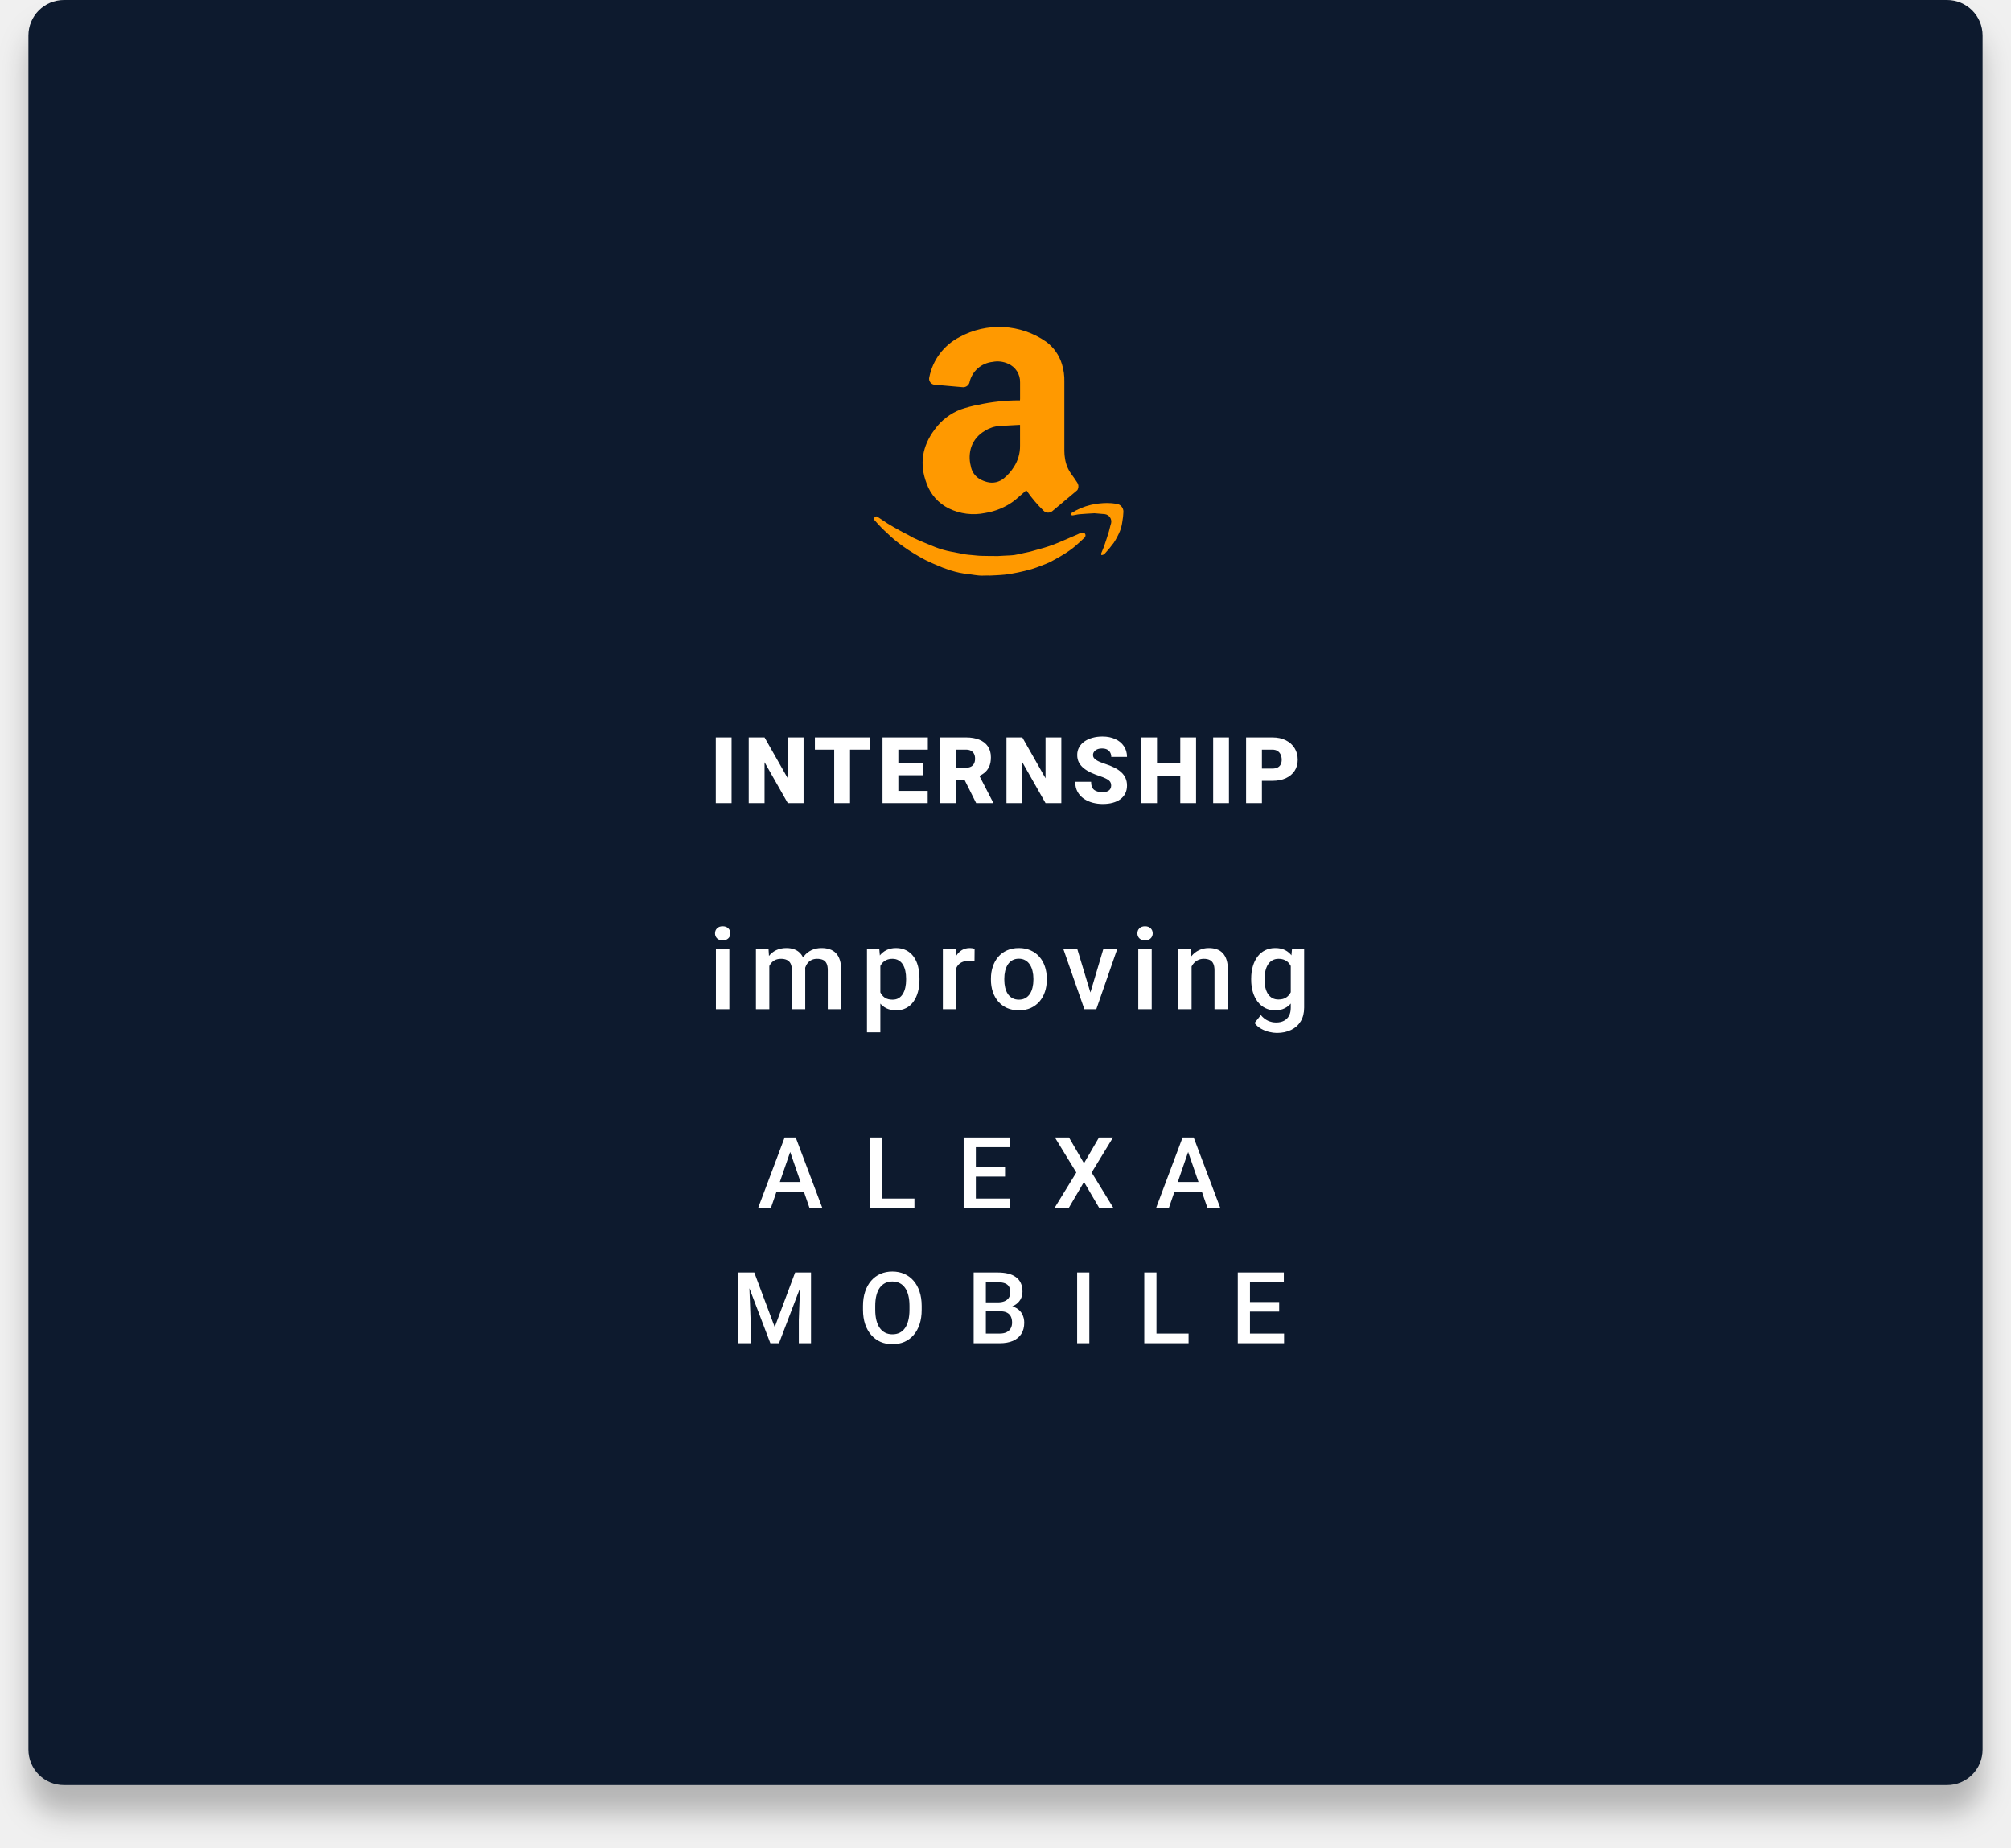
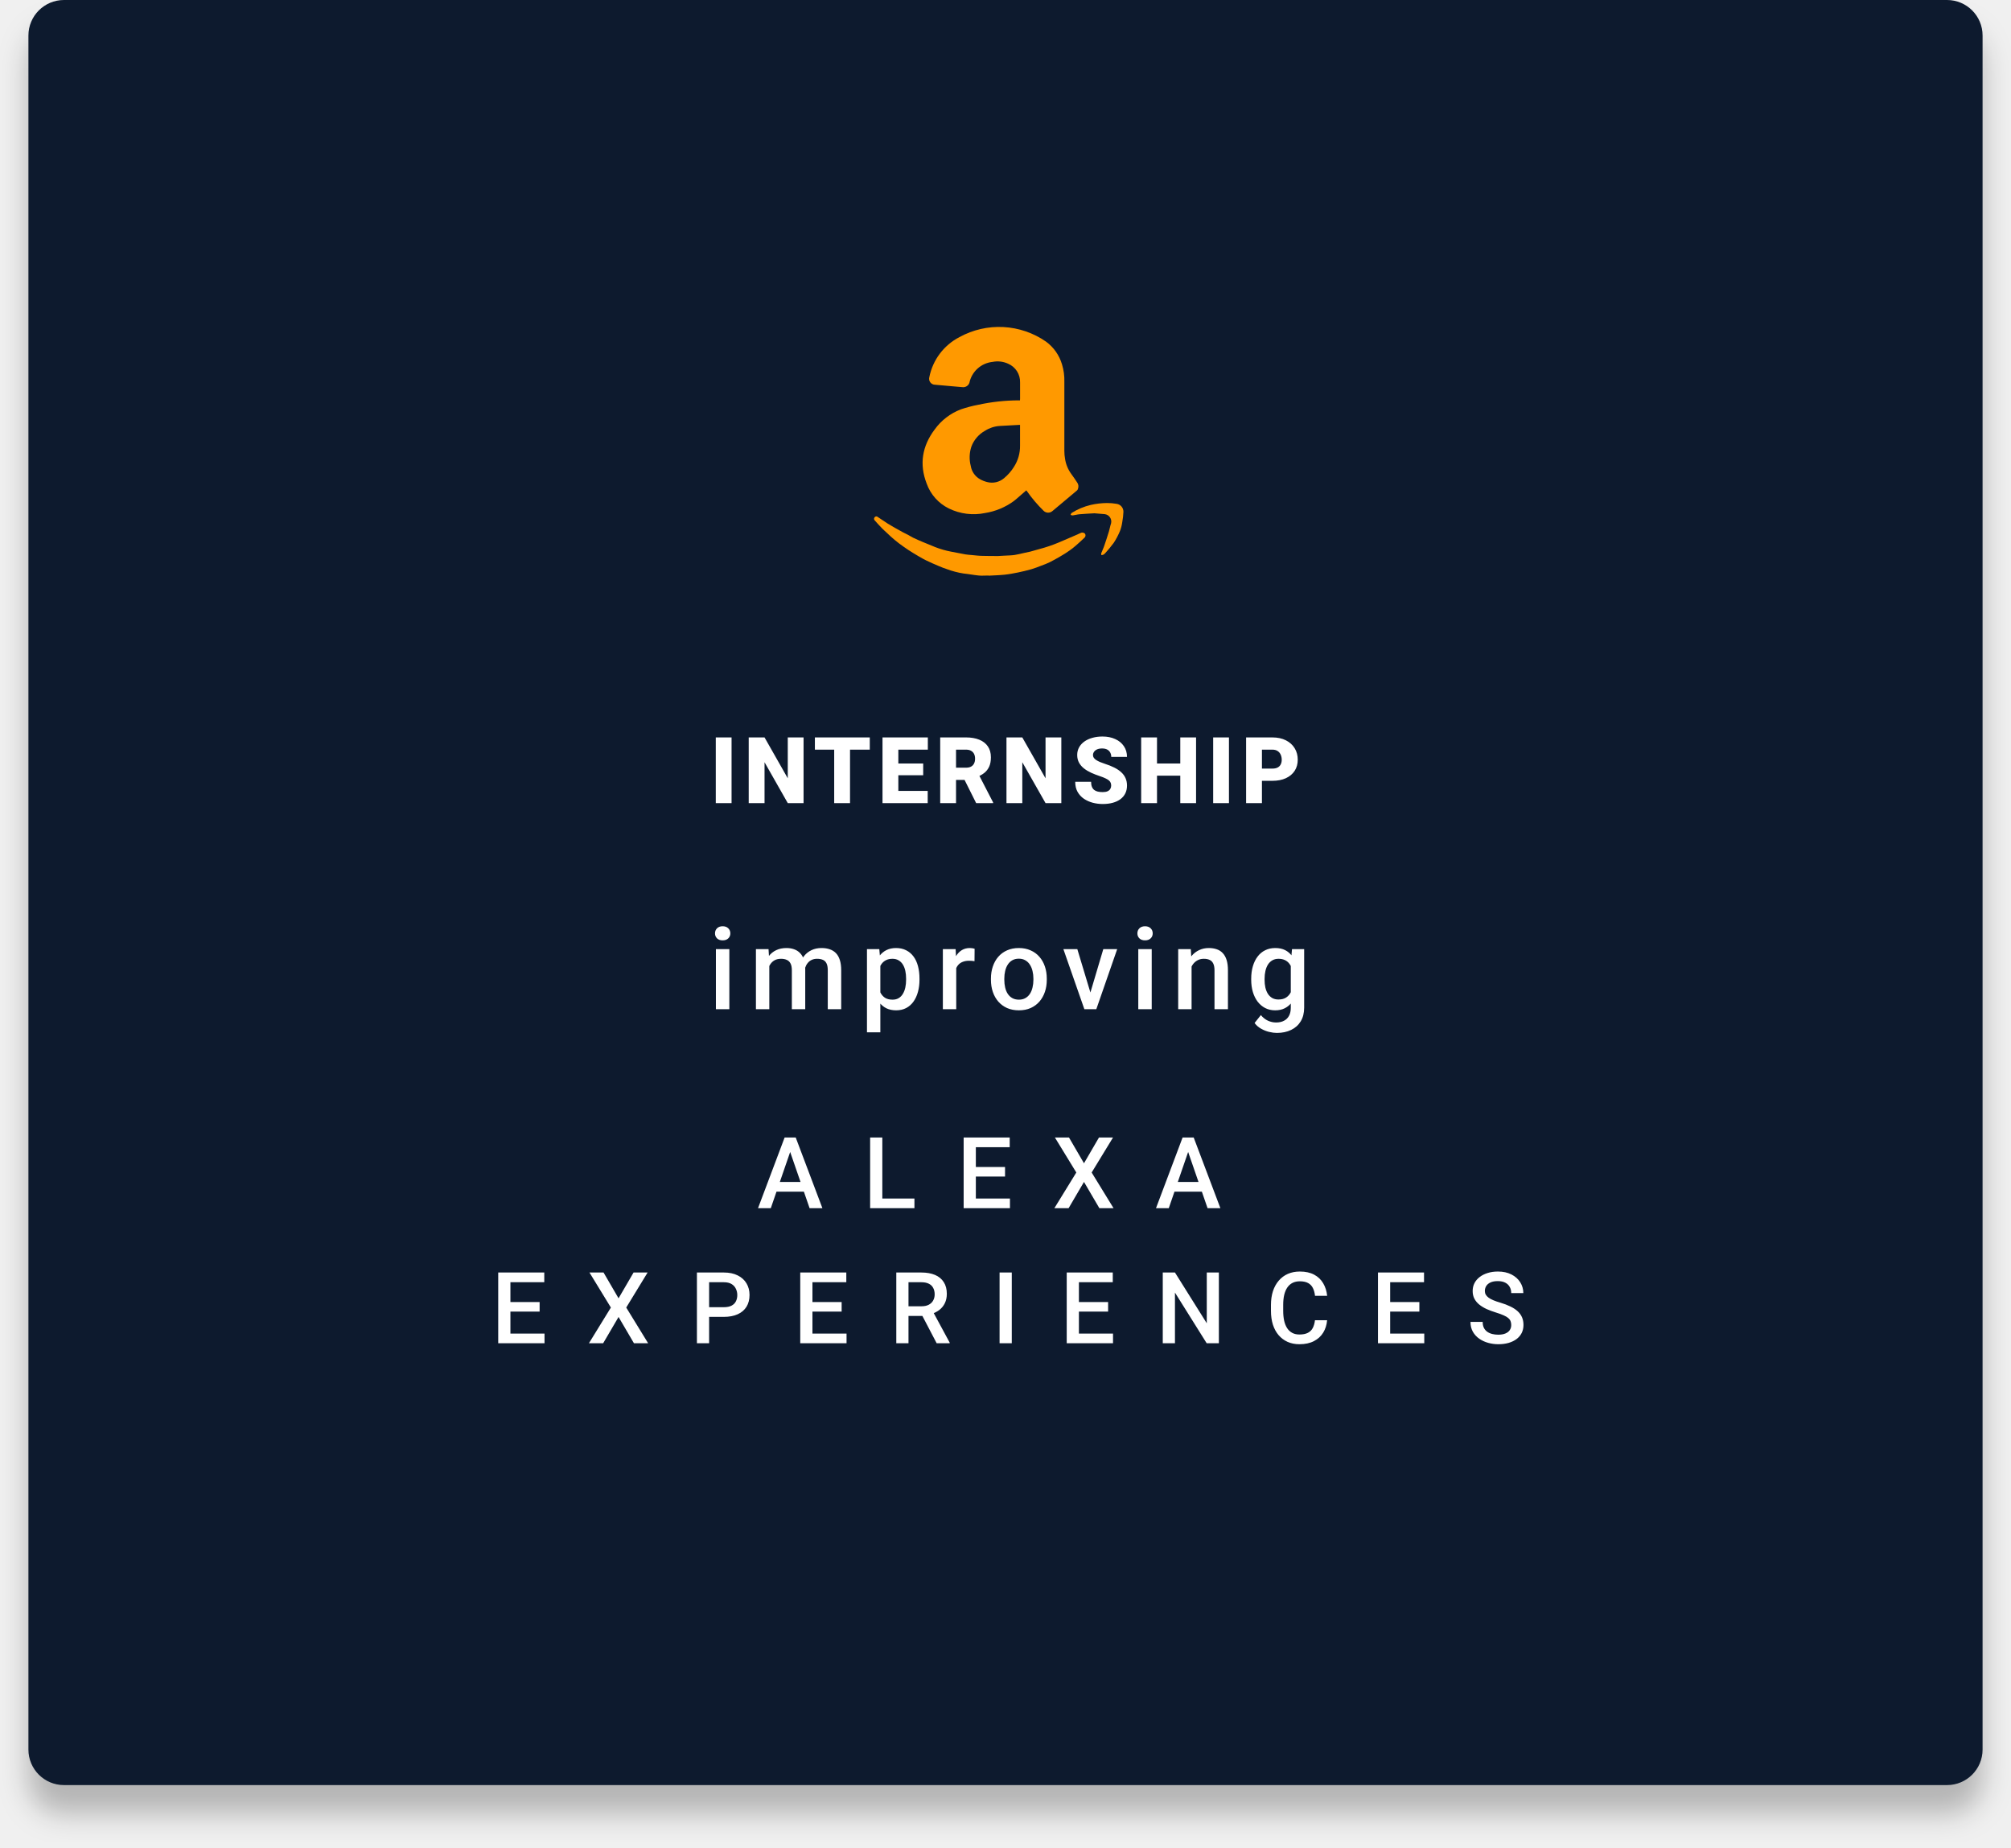
<svg xmlns="http://www.w3.org/2000/svg" width="283" height="260" viewBox="0 0 283 260" fill="none">
  <g filter="url(#filter0_d_104_30)">
    <rect x="4" width="275" height="251.167" rx="5" fill="#0D1A2E" />
  </g>
  <path d="M102.637 133.547V142H100.746V133.547H102.637ZM100.621 131.328C100.621 131.042 100.715 130.805 100.902 130.617C101.095 130.424 101.361 130.328 101.699 130.328C102.033 130.328 102.296 130.424 102.488 130.617C102.681 130.805 102.777 131.042 102.777 131.328C102.777 131.609 102.681 131.844 102.488 132.031C102.296 132.219 102.033 132.312 101.699 132.312C101.361 132.312 101.095 132.219 100.902 132.031C100.715 131.844 100.621 131.609 100.621 131.328ZM108.262 135.266V142H106.379V133.547H108.153L108.262 135.266ZM107.957 137.461L107.317 137.453C107.317 136.87 107.39 136.331 107.536 135.836C107.681 135.341 107.895 134.911 108.176 134.547C108.457 134.177 108.806 133.893 109.223 133.695C109.645 133.492 110.132 133.391 110.684 133.391C111.069 133.391 111.421 133.448 111.739 133.562C112.062 133.672 112.34 133.846 112.575 134.086C112.814 134.326 112.997 134.633 113.122 135.008C113.252 135.383 113.317 135.836 113.317 136.367V142H111.434V136.531C111.434 136.12 111.372 135.797 111.247 135.562C111.127 135.328 110.952 135.161 110.723 135.062C110.499 134.958 110.231 134.906 109.918 134.906C109.564 134.906 109.262 134.974 109.012 135.109C108.767 135.245 108.567 135.43 108.411 135.664C108.254 135.898 108.14 136.169 108.067 136.477C107.994 136.784 107.957 137.112 107.957 137.461ZM113.2 136.961L112.317 137.156C112.317 136.646 112.387 136.164 112.528 135.711C112.674 135.253 112.885 134.852 113.161 134.508C113.442 134.159 113.788 133.885 114.2 133.688C114.611 133.49 115.082 133.391 115.614 133.391C116.046 133.391 116.431 133.451 116.77 133.57C117.114 133.685 117.405 133.867 117.645 134.117C117.885 134.367 118.067 134.693 118.192 135.094C118.317 135.49 118.379 135.969 118.379 136.531V142H116.489V136.523C116.489 136.096 116.426 135.766 116.301 135.531C116.181 135.297 116.01 135.135 115.786 135.047C115.562 134.953 115.293 134.906 114.981 134.906C114.689 134.906 114.431 134.961 114.207 135.07C113.989 135.174 113.804 135.323 113.653 135.516C113.502 135.703 113.387 135.919 113.309 136.164C113.236 136.409 113.2 136.674 113.2 136.961ZM123.887 135.172V145.25H122.005V133.547H123.739L123.887 135.172ZM129.395 137.695V137.859C129.395 138.474 129.322 139.044 129.177 139.57C129.036 140.091 128.825 140.547 128.544 140.938C128.268 141.323 127.927 141.622 127.52 141.836C127.114 142.049 126.645 142.156 126.114 142.156C125.588 142.156 125.127 142.06 124.731 141.867C124.341 141.669 124.01 141.391 123.739 141.031C123.468 140.672 123.249 140.25 123.083 139.766C122.921 139.276 122.807 138.74 122.739 138.156V137.523C122.807 136.904 122.921 136.341 123.083 135.836C123.249 135.331 123.468 134.896 123.739 134.531C124.01 134.167 124.341 133.885 124.731 133.688C125.122 133.49 125.578 133.391 126.098 133.391C126.63 133.391 127.101 133.495 127.512 133.703C127.924 133.906 128.27 134.198 128.552 134.578C128.833 134.953 129.044 135.406 129.184 135.938C129.325 136.464 129.395 137.049 129.395 137.695ZM127.512 137.859V137.695C127.512 137.305 127.476 136.943 127.403 136.609C127.33 136.271 127.216 135.974 127.059 135.719C126.903 135.464 126.703 135.266 126.458 135.125C126.218 134.979 125.929 134.906 125.591 134.906C125.257 134.906 124.971 134.964 124.731 135.078C124.492 135.188 124.291 135.341 124.13 135.539C123.968 135.737 123.843 135.969 123.755 136.234C123.666 136.495 123.604 136.779 123.567 137.086V138.602C123.63 138.977 123.736 139.32 123.887 139.633C124.039 139.945 124.252 140.195 124.528 140.383C124.809 140.565 125.169 140.656 125.606 140.656C125.945 140.656 126.234 140.583 126.473 140.438C126.713 140.292 126.908 140.091 127.059 139.836C127.216 139.576 127.33 139.276 127.403 138.938C127.476 138.599 127.512 138.24 127.512 137.859ZM134.567 135.156V142H132.685V133.547H134.482L134.567 135.156ZM137.153 133.492L137.138 135.242C137.023 135.221 136.898 135.206 136.763 135.195C136.633 135.185 136.502 135.18 136.372 135.18C136.049 135.18 135.765 135.227 135.521 135.32C135.276 135.409 135.07 135.539 134.903 135.711C134.742 135.878 134.617 136.081 134.528 136.32C134.44 136.56 134.388 136.828 134.372 137.125L133.942 137.156C133.942 136.625 133.995 136.133 134.099 135.68C134.203 135.227 134.359 134.828 134.567 134.484C134.781 134.141 135.047 133.872 135.364 133.68C135.687 133.487 136.06 133.391 136.482 133.391C136.596 133.391 136.719 133.401 136.849 133.422C136.984 133.443 137.086 133.466 137.153 133.492ZM139.451 137.867V137.688C139.451 137.078 139.539 136.513 139.716 135.992C139.893 135.466 140.149 135.01 140.482 134.625C140.82 134.234 141.232 133.932 141.716 133.719C142.206 133.5 142.758 133.391 143.372 133.391C143.992 133.391 144.544 133.5 145.029 133.719C145.518 133.932 145.932 134.234 146.271 134.625C146.609 135.01 146.867 135.466 147.044 135.992C147.221 136.513 147.31 137.078 147.31 137.688V137.867C147.31 138.477 147.221 139.042 147.044 139.562C146.867 140.083 146.609 140.539 146.271 140.93C145.932 141.315 145.521 141.617 145.037 141.836C144.552 142.049 144.003 142.156 143.388 142.156C142.768 142.156 142.214 142.049 141.724 141.836C141.24 141.617 140.828 141.315 140.49 140.93C140.151 140.539 139.893 140.083 139.716 139.562C139.539 139.042 139.451 138.477 139.451 137.867ZM141.333 137.688V137.867C141.333 138.247 141.372 138.607 141.451 138.945C141.529 139.284 141.651 139.581 141.818 139.836C141.984 140.091 142.198 140.292 142.458 140.438C142.719 140.583 143.029 140.656 143.388 140.656C143.737 140.656 144.039 140.583 144.294 140.438C144.555 140.292 144.768 140.091 144.935 139.836C145.102 139.581 145.224 139.284 145.302 138.945C145.385 138.607 145.427 138.247 145.427 137.867V137.688C145.427 137.312 145.385 136.958 145.302 136.625C145.224 136.286 145.099 135.987 144.927 135.727C144.76 135.466 144.547 135.263 144.287 135.117C144.031 134.966 143.727 134.891 143.372 134.891C143.018 134.891 142.711 134.966 142.451 135.117C142.195 135.263 141.984 135.466 141.818 135.727C141.651 135.987 141.529 136.286 141.451 136.625C141.372 136.958 141.333 137.312 141.333 137.688ZM153.193 140.508L155.263 133.547H157.217L154.279 142H153.06L153.193 140.508ZM151.607 133.547L153.717 140.539L153.818 142H152.599L149.646 133.547H151.607ZM162.076 133.547V142H160.186V133.547H162.076ZM160.061 131.328C160.061 131.042 160.154 130.805 160.342 130.617C160.535 130.424 160.8 130.328 161.139 130.328C161.472 130.328 161.735 130.424 161.928 130.617C162.12 130.805 162.217 131.042 162.217 131.328C162.217 131.609 162.12 131.844 161.928 132.031C161.735 132.219 161.472 132.312 161.139 132.312C160.8 132.312 160.535 132.219 160.342 132.031C160.154 131.844 160.061 131.609 160.061 131.328ZM167.686 135.352V142H165.803V133.547H167.577L167.686 135.352ZM167.35 137.461L166.741 137.453C166.746 136.854 166.829 136.305 166.991 135.805C167.157 135.305 167.386 134.875 167.678 134.516C167.975 134.156 168.329 133.88 168.741 133.688C169.152 133.49 169.61 133.391 170.116 133.391C170.522 133.391 170.889 133.448 171.217 133.562C171.55 133.672 171.834 133.852 172.069 134.102C172.308 134.352 172.491 134.677 172.616 135.078C172.741 135.474 172.803 135.961 172.803 136.539V142H170.912V136.531C170.912 136.125 170.853 135.805 170.733 135.57C170.618 135.331 170.449 135.161 170.225 135.062C170.006 134.958 169.733 134.906 169.405 134.906C169.082 134.906 168.793 134.974 168.537 135.109C168.282 135.245 168.066 135.43 167.889 135.664C167.717 135.898 167.584 136.169 167.491 136.477C167.397 136.784 167.35 137.112 167.35 137.461ZM181.819 133.547H183.53V141.766C183.53 142.526 183.369 143.172 183.046 143.703C182.723 144.234 182.272 144.638 181.694 144.914C181.116 145.195 180.447 145.336 179.686 145.336C179.363 145.336 179.004 145.289 178.608 145.195C178.217 145.102 177.837 144.951 177.467 144.742C177.103 144.539 176.798 144.271 176.553 143.938L177.436 142.828C177.738 143.188 178.072 143.451 178.436 143.617C178.801 143.784 179.184 143.867 179.585 143.867C180.017 143.867 180.384 143.786 180.686 143.625C180.994 143.469 181.231 143.237 181.397 142.93C181.564 142.622 181.647 142.247 181.647 141.805V135.461L181.819 133.547ZM176.077 137.867V137.703C176.077 137.062 176.155 136.479 176.311 135.953C176.467 135.422 176.691 134.966 176.983 134.586C177.275 134.201 177.629 133.906 178.046 133.703C178.462 133.495 178.934 133.391 179.46 133.391C180.007 133.391 180.473 133.49 180.858 133.688C181.249 133.885 181.574 134.169 181.835 134.539C182.095 134.904 182.298 135.341 182.444 135.852C182.595 136.357 182.707 136.919 182.78 137.539V138.062C182.712 138.667 182.598 139.219 182.436 139.719C182.275 140.219 182.061 140.651 181.796 141.016C181.53 141.38 181.202 141.661 180.811 141.859C180.426 142.057 179.97 142.156 179.444 142.156C178.928 142.156 178.462 142.049 178.046 141.836C177.634 141.622 177.28 141.323 176.983 140.938C176.691 140.552 176.467 140.099 176.311 139.578C176.155 139.052 176.077 138.482 176.077 137.867ZM177.96 137.703V137.867C177.96 138.253 177.996 138.612 178.069 138.945C178.147 139.279 178.264 139.573 178.421 139.828C178.582 140.078 178.785 140.276 179.03 140.422C179.28 140.562 179.574 140.633 179.913 140.633C180.356 140.633 180.717 140.539 180.999 140.352C181.285 140.164 181.504 139.911 181.655 139.594C181.811 139.271 181.921 138.911 181.983 138.516V137.102C181.952 136.794 181.887 136.508 181.788 136.242C181.694 135.977 181.566 135.745 181.405 135.547C181.244 135.344 181.04 135.188 180.796 135.078C180.551 134.964 180.262 134.906 179.928 134.906C179.59 134.906 179.296 134.979 179.046 135.125C178.796 135.271 178.59 135.471 178.428 135.727C178.272 135.982 178.155 136.279 178.077 136.617C177.999 136.956 177.96 137.318 177.96 137.703Z" fill="white" />
-   <path d="M111.443 161.373L108.47 170H106.672L110.418 160.047H111.566L111.443 161.373ZM113.932 170L110.951 161.373L110.821 160.047H111.977L115.736 170H113.932ZM113.788 166.309V167.669H108.374V166.309H113.788ZM128.685 168.64V170H123.688V168.64H128.685ZM124.166 160.047V170H122.451V160.047H124.166ZM142.126 168.64V170H136.842V168.64H142.126ZM137.327 160.047V170H135.611V160.047H137.327ZM141.435 164.203V165.543H136.842V164.203H141.435ZM142.092 160.047V161.414H136.842V160.047H142.092ZM150.433 160.047L152.545 163.677L154.657 160.047H156.633L153.625 164.976L156.708 170H154.712L152.545 166.302L150.378 170H148.375L151.465 164.976L148.45 160.047H150.433ZM167.449 161.373L164.475 170H162.677L166.423 160.047H167.572L167.449 161.373ZM169.937 170L166.957 161.373L166.827 160.047H167.982L171.742 170H169.937ZM169.794 166.309V167.669H164.379V166.309H169.794ZM104.614 179.047H106.146L109.023 186.724L111.895 179.047H113.426L109.625 189H108.408L104.614 179.047ZM103.917 179.047H105.373L105.626 185.691V189H103.917V179.047ZM112.667 179.047H114.13V189H112.414V185.691L112.667 179.047ZM129.704 183.75V184.297C129.704 185.049 129.606 185.723 129.41 186.32C129.214 186.917 128.933 187.425 128.569 187.845C128.209 188.264 127.776 188.585 127.27 188.809C126.764 189.027 126.204 189.137 125.588 189.137C124.978 189.137 124.419 189.027 123.913 188.809C123.412 188.585 122.977 188.264 122.608 187.845C122.239 187.425 121.952 186.917 121.746 186.32C121.546 185.723 121.446 185.049 121.446 184.297V183.75C121.446 182.998 121.546 182.326 121.746 181.733C121.947 181.136 122.23 180.628 122.594 180.209C122.963 179.785 123.399 179.464 123.9 179.245C124.406 179.022 124.964 178.91 125.575 178.91C126.19 178.91 126.75 179.022 127.256 179.245C127.762 179.464 128.197 179.785 128.562 180.209C128.926 180.628 129.207 181.136 129.403 181.733C129.603 182.326 129.704 182.998 129.704 183.75ZM127.988 184.297V183.736C127.988 183.18 127.933 182.69 127.824 182.267C127.719 181.838 127.562 181.48 127.352 181.193C127.147 180.902 126.894 180.683 126.593 180.537C126.292 180.387 125.953 180.312 125.575 180.312C125.196 180.312 124.859 180.387 124.563 180.537C124.267 180.683 124.014 180.902 123.804 181.193C123.599 181.48 123.442 181.838 123.332 182.267C123.223 182.69 123.168 183.18 123.168 183.736V184.297C123.168 184.853 123.223 185.345 123.332 185.773C123.442 186.202 123.601 186.564 123.811 186.86C124.025 187.152 124.28 187.373 124.577 187.523C124.873 187.669 125.21 187.742 125.588 187.742C125.971 187.742 126.311 187.669 126.607 187.523C126.903 187.373 127.154 187.152 127.359 186.86C127.564 186.564 127.719 186.202 127.824 185.773C127.933 185.345 127.988 184.853 127.988 184.297ZM140.752 184.502H138.216L138.202 183.251H140.417C140.79 183.251 141.107 183.196 141.367 183.087C141.631 182.973 141.832 182.811 141.969 182.602C142.105 182.387 142.174 182.13 142.174 181.829C142.174 181.496 142.11 181.225 141.982 181.016C141.855 180.806 141.659 180.653 141.394 180.558C141.135 180.462 140.802 180.414 140.396 180.414H138.735V189H137.019V179.047H140.396C140.943 179.047 141.431 179.099 141.859 179.204C142.292 179.309 142.659 179.473 142.96 179.696C143.265 179.915 143.495 180.193 143.65 180.53C143.81 180.868 143.889 181.269 143.889 181.733C143.889 182.144 143.791 182.52 143.596 182.861C143.4 183.199 143.11 183.474 142.727 183.688C142.345 183.903 141.868 184.03 141.299 184.071L140.752 184.502ZM140.677 189H137.676L138.448 187.64H140.677C141.064 187.64 141.387 187.576 141.647 187.448C141.907 187.316 142.101 187.136 142.228 186.908C142.36 186.676 142.427 186.405 142.427 186.095C142.427 185.771 142.37 185.491 142.256 185.254C142.142 185.012 141.962 184.828 141.716 184.7C141.47 184.568 141.148 184.502 140.752 184.502H138.824L138.838 183.251H141.346L141.736 183.723C142.283 183.741 142.732 183.862 143.083 184.085C143.438 184.308 143.703 184.598 143.876 184.953C144.049 185.309 144.136 185.691 144.136 186.102C144.136 186.735 143.997 187.266 143.719 187.694C143.445 188.123 143.051 188.449 142.536 188.672C142.021 188.891 141.401 189 140.677 189ZM153.297 179.047V189H151.581V179.047H153.297ZM167.264 187.64V189H162.267V187.64H167.264ZM162.746 179.047V189H161.03V179.047H162.746ZM180.705 187.64V189H175.421V187.64H180.705ZM175.906 179.047V189H174.19V179.047H175.906ZM180.015 183.203V184.543H175.421V183.203H180.015ZM180.671 179.047V180.414H175.421V179.047H180.671Z" fill="white" />
+   <path d="M111.443 161.373L108.47 170H106.672L110.418 160.047H111.566L111.443 161.373ZM113.932 170L110.951 161.373L110.821 160.047H111.977L115.736 170H113.932ZM113.788 166.309V167.669H108.374V166.309H113.788ZM128.685 168.64V170H123.688V168.64H128.685ZM124.166 160.047V170H122.451V160.047H124.166ZM142.126 168.64V170H136.842V168.64H142.126ZM137.327 160.047V170H135.611V160.047H137.327ZM141.435 164.203V165.543H136.842V164.203H141.435ZM142.092 160.047V161.414H136.842V160.047H142.092ZM150.433 160.047L152.545 163.677L154.657 160.047H156.633L153.625 164.976L156.708 170H154.712L152.545 166.302L150.378 170H148.375L151.465 164.976L148.45 160.047H150.433ZM167.449 161.373L164.475 170H162.677L166.423 160.047H167.572L167.449 161.373ZM169.937 170L166.957 161.373L166.827 160.047H167.982L171.742 170H169.937ZM169.794 166.309V167.669H164.379V166.309H169.794ZM76.628 187.64V189H71.344V187.64H76.628ZM71.829 179.047V189H70.113V179.047H71.829ZM75.938 183.203V184.543H71.344V183.203H75.938ZM76.594 179.047V180.414H71.344V179.047H76.594ZM84.935 179.047L87.047 182.677L89.16 179.047H91.135L88.127 183.976L91.21 189H89.214L87.047 185.302L84.88 189H82.877L85.967 183.976L82.953 179.047H84.935ZM101.855 185.288H99.264V183.928H101.855C102.306 183.928 102.671 183.855 102.949 183.709C103.227 183.563 103.43 183.363 103.557 183.107C103.69 182.848 103.756 182.551 103.756 182.219C103.756 181.904 103.69 181.61 103.557 181.337C103.43 181.059 103.227 180.836 102.949 180.667C102.671 180.498 102.306 180.414 101.855 180.414H99.791V189H98.075V179.047H101.855C102.625 179.047 103.279 179.184 103.817 179.457C104.36 179.726 104.772 180.1 105.054 180.578C105.337 181.052 105.478 181.594 105.478 182.205C105.478 182.848 105.337 183.399 105.054 183.859C104.772 184.32 104.36 184.673 103.817 184.919C103.279 185.165 102.625 185.288 101.855 185.288ZM119.131 187.64V189H113.847V187.64H119.131ZM114.332 179.047V189H112.616V179.047H114.332ZM118.441 183.203V184.543H113.847V183.203H118.441ZM119.097 179.047V180.414H113.847V179.047H119.097ZM126.132 179.047H129.653C130.409 179.047 131.054 179.161 131.588 179.389C132.121 179.617 132.529 179.954 132.811 180.4C133.098 180.842 133.242 181.389 133.242 182.041C133.242 182.538 133.151 182.975 132.968 183.354C132.786 183.732 132.529 184.051 132.196 184.311C131.863 184.566 131.467 184.764 131.006 184.905L130.487 185.158H127.322L127.308 183.798H129.68C130.09 183.798 130.432 183.725 130.706 183.579C130.979 183.433 131.184 183.235 131.321 182.984C131.462 182.729 131.533 182.442 131.533 182.123C131.533 181.777 131.464 181.476 131.328 181.221C131.196 180.961 130.99 180.763 130.713 180.626C130.435 180.485 130.081 180.414 129.653 180.414H127.848V189H126.132V179.047ZM131.813 189L129.475 184.529L131.273 184.522L133.645 188.911V189H131.813ZM142.383 179.047V189H140.667V179.047H142.383ZM156.63 187.64V189H151.346V187.64H156.63ZM151.831 179.047V189H150.116V179.047H151.831ZM155.94 183.203V184.543H151.346V183.203H155.94ZM156.596 179.047V180.414H151.346V179.047H156.596ZM171.527 179.047V189H169.811L165.347 181.87V189H163.632V179.047H165.347L169.825 186.19V179.047H171.527ZM185.05 185.76H186.759C186.704 186.411 186.522 186.993 186.212 187.503C185.902 188.009 185.467 188.408 184.906 188.699C184.346 188.991 183.665 189.137 182.863 189.137C182.247 189.137 181.694 189.027 181.201 188.809C180.709 188.585 180.288 188.271 179.937 187.865C179.586 187.455 179.317 186.961 179.13 186.382C178.948 185.803 178.857 185.156 178.857 184.44V183.613C178.857 182.898 178.95 182.251 179.137 181.672C179.328 181.093 179.602 180.599 179.957 180.188C180.313 179.774 180.739 179.457 181.236 179.238C181.737 179.02 182.3 178.91 182.924 178.91C183.717 178.91 184.387 179.056 184.934 179.348C185.481 179.639 185.904 180.043 186.205 180.558C186.511 181.073 186.697 181.663 186.766 182.328H185.057C185.011 181.9 184.911 181.533 184.756 181.228C184.606 180.922 184.382 180.69 184.086 180.53C183.79 180.366 183.403 180.284 182.924 180.284C182.532 180.284 182.19 180.357 181.899 180.503C181.607 180.649 181.363 180.863 181.167 181.146C180.971 181.428 180.823 181.777 180.723 182.191C180.627 182.602 180.579 183.071 180.579 183.6V184.44C180.579 184.942 180.623 185.397 180.709 185.808C180.8 186.213 180.937 186.562 181.119 186.854C181.306 187.145 181.543 187.371 181.83 187.53C182.117 187.69 182.461 187.77 182.863 187.77C183.35 187.77 183.744 187.692 184.045 187.537C184.35 187.382 184.581 187.157 184.736 186.86C184.895 186.56 185 186.193 185.05 185.76ZM200.432 187.64V189H195.148V187.64H200.432ZM195.633 179.047V189H193.918V179.047H195.633ZM199.742 183.203V184.543H195.148V183.203H199.742ZM200.398 179.047V180.414H195.148V179.047H200.398ZM212.67 186.437C212.67 186.231 212.638 186.049 212.574 185.89C212.515 185.73 212.408 185.584 212.253 185.452C212.098 185.32 211.879 185.192 211.597 185.069C211.319 184.942 210.963 184.812 210.53 184.68C210.056 184.534 209.619 184.372 209.218 184.194C208.821 184.012 208.475 183.802 208.179 183.565C207.882 183.324 207.652 183.048 207.488 182.738C207.324 182.424 207.242 182.062 207.242 181.651C207.242 181.246 207.326 180.877 207.495 180.544C207.668 180.211 207.912 179.924 208.227 179.683C208.546 179.437 208.922 179.247 209.354 179.115C209.787 178.979 210.266 178.91 210.79 178.91C211.528 178.91 212.164 179.047 212.697 179.32C213.235 179.594 213.647 179.961 213.935 180.421C214.226 180.881 214.372 181.389 214.372 181.945H212.67C212.67 181.617 212.599 181.328 212.458 181.077C212.321 180.822 212.112 180.621 211.829 180.476C211.551 180.33 211.198 180.257 210.77 180.257C210.364 180.257 210.027 180.318 209.758 180.441C209.489 180.564 209.288 180.731 209.156 180.94C209.024 181.15 208.958 181.387 208.958 181.651C208.958 181.838 209.001 182.009 209.088 182.164C209.174 182.314 209.307 182.456 209.484 182.588C209.662 182.715 209.885 182.836 210.154 182.95C210.423 183.064 210.74 183.174 211.104 183.278C211.656 183.442 212.137 183.625 212.547 183.825C212.957 184.021 213.299 184.244 213.572 184.495C213.846 184.746 214.051 185.031 214.188 185.35C214.324 185.664 214.393 186.022 214.393 186.423C214.393 186.842 214.308 187.22 214.14 187.558C213.971 187.89 213.729 188.175 213.415 188.412C213.105 188.645 212.731 188.825 212.294 188.952C211.861 189.075 211.378 189.137 210.845 189.137C210.366 189.137 209.895 189.073 209.43 188.945C208.969 188.818 208.55 188.624 208.172 188.364C207.794 188.1 207.493 187.772 207.27 187.38C207.046 186.983 206.935 186.521 206.935 185.992H208.65C208.65 186.316 208.705 186.591 208.814 186.819C208.928 187.047 209.086 187.234 209.286 187.38C209.487 187.521 209.719 187.626 209.983 187.694C210.252 187.763 210.539 187.797 210.845 187.797C211.246 187.797 211.581 187.74 211.85 187.626C212.123 187.512 212.328 187.353 212.465 187.147C212.602 186.942 212.67 186.705 212.67 186.437Z" fill="white" />
  <path d="M102.95 103.758V113H100.729V103.758H102.95ZM113.082 103.758V113H110.86L107.591 107.249V113H105.363V103.758H107.591L110.86 109.509V103.758H113.082ZM119.621 103.758V113H117.393V103.758H119.621ZM122.401 103.758V105.478H114.676V103.758H122.401ZM130.552 111.286V113H125.627V111.286H130.552ZM126.42 103.758V113H124.192V103.758H126.42ZM129.918 107.427V109.083H125.627V107.427H129.918ZM130.571 103.758V105.478H125.627V103.758H130.571ZM132.311 103.758H135.949C136.66 103.758 137.277 103.864 137.802 104.075C138.327 104.287 138.731 104.6 139.015 105.015C139.302 105.429 139.446 105.941 139.446 106.551C139.446 107.08 139.364 107.522 139.199 107.877C139.034 108.233 138.803 108.527 138.507 108.76C138.215 108.988 137.874 109.177 137.485 109.325L136.755 109.737H133.702L133.689 108.017H135.949C136.232 108.017 136.467 107.966 136.653 107.865C136.839 107.763 136.979 107.619 137.072 107.433C137.169 107.243 137.218 107.016 137.218 106.754C137.218 106.487 137.169 106.259 137.072 106.068C136.975 105.878 136.831 105.732 136.64 105.63C136.454 105.529 136.224 105.478 135.949 105.478H134.539V113H132.311V103.758ZM137.37 113L135.327 108.912L137.688 108.899L139.757 112.905V113H137.37ZM149.356 103.758V113H147.134L143.865 107.249V113H141.637V103.758H143.865L147.134 109.509V103.758H149.356ZM156.371 110.543C156.371 110.4 156.349 110.271 156.307 110.156C156.265 110.038 156.186 109.928 156.072 109.826C155.958 109.725 155.793 109.623 155.577 109.521C155.365 109.416 155.086 109.306 154.739 109.191C154.333 109.056 153.941 108.904 153.565 108.734C153.188 108.561 152.852 108.36 152.556 108.131C152.259 107.899 152.025 107.628 151.851 107.319C151.677 107.006 151.591 106.642 151.591 106.227C151.591 105.829 151.68 105.472 151.857 105.154C152.035 104.833 152.283 104.56 152.6 104.335C152.922 104.107 153.298 103.933 153.73 103.815C154.162 103.692 154.633 103.631 155.145 103.631C155.823 103.631 156.419 103.749 156.935 103.986C157.456 104.219 157.862 104.551 158.154 104.983C158.45 105.41 158.599 105.916 158.599 106.5H156.383C156.383 106.267 156.335 106.062 156.237 105.884C156.144 105.707 156.002 105.567 155.812 105.465C155.622 105.364 155.382 105.313 155.095 105.313C154.815 105.313 154.58 105.355 154.39 105.44C154.2 105.525 154.056 105.639 153.958 105.783C153.861 105.922 153.812 106.077 153.812 106.246C153.812 106.386 153.851 106.513 153.927 106.627C154.007 106.737 154.119 106.841 154.263 106.938C154.411 107.035 154.589 107.128 154.796 107.217C155.008 107.306 155.245 107.393 155.507 107.478C155.998 107.634 156.434 107.81 156.815 108.004C157.2 108.195 157.524 108.413 157.786 108.658C158.053 108.899 158.254 109.174 158.389 109.483C158.529 109.792 158.599 110.141 158.599 110.531C158.599 110.945 158.518 111.314 158.357 111.635C158.197 111.957 157.966 112.23 157.665 112.454C157.365 112.674 157.005 112.841 156.586 112.956C156.167 113.07 155.7 113.127 155.184 113.127C154.71 113.127 154.242 113.068 153.781 112.949C153.324 112.826 152.909 112.64 152.537 112.391C152.164 112.137 151.866 111.813 151.642 111.419C151.421 111.022 151.311 110.55 151.311 110.004H153.546C153.546 110.275 153.582 110.503 153.654 110.689C153.726 110.876 153.831 111.026 153.971 111.14C154.111 111.25 154.282 111.331 154.485 111.381C154.688 111.428 154.921 111.451 155.184 111.451C155.467 111.451 155.696 111.411 155.869 111.331C156.043 111.246 156.17 111.136 156.25 111C156.33 110.861 156.371 110.708 156.371 110.543ZM166.82 107.427V109.141H162.078V107.427H166.82ZM162.821 103.758V113H160.592V103.758H162.821ZM168.318 103.758V113H166.096V103.758H168.318ZM172.946 103.758V113H170.724V103.758H172.946ZM179.047 109.864H176.749V108.144H179.047C179.36 108.144 179.614 108.091 179.808 107.985C180.003 107.88 180.145 107.734 180.234 107.547C180.327 107.357 180.373 107.143 180.373 106.906C180.373 106.652 180.327 106.417 180.234 106.202C180.145 105.986 180.003 105.812 179.808 105.681C179.614 105.546 179.36 105.478 179.047 105.478H177.587V113H175.359V103.758H179.047C179.787 103.758 180.424 103.893 180.957 104.164C181.495 104.435 181.907 104.807 182.195 105.281C182.483 105.751 182.627 106.288 182.627 106.894C182.627 107.49 182.483 108.011 182.195 108.455C181.907 108.899 181.495 109.246 180.957 109.496C180.424 109.742 179.787 109.864 179.047 109.864Z" fill="white" />
  <path d="M143.537 56.333H143.371C141.458 56.336 139.551 56.543 137.683 56.95C136.842 57.107 136.014 57.325 135.206 57.602C133.73 58.167 132.452 59.151 131.53 60.433C129.78 62.761 129.342 65.304 130.405 68.039C130.948 69.567 132.066 70.823 133.521 71.54C135.106 72.317 136.904 72.543 138.632 72.183C140.095 71.951 141.481 71.373 142.675 70.498C143.266 70.03 143.818 69.505 144.426 68.993C144.46 69.032 144.492 69.073 144.522 69.115C145.213 70.102 145.993 71.022 146.854 71.863C147.187 72.198 147.72 72.224 148.084 71.925C149.251 70.947 150.418 69.969 151.585 68.988C151.646 68.92 151.689 68.837 151.707 68.748C151.814 68.452 151.764 68.123 151.576 67.873C151.305 67.479 151.051 67.072 150.758 66.691H150.758C150.3 66.064 150 65.336 149.882 64.569C149.817 64.205 149.784 63.836 149.782 63.466V53.721V53.721C149.807 52.882 149.693 52.045 149.445 51.244C149.061 49.967 148.272 48.85 147.196 48.063C145.426 46.837 143.351 46.128 141.201 46.016C139.051 45.904 136.913 46.393 135.026 47.428C132.821 48.565 131.256 50.647 130.777 53.082C130.711 53.33 130.763 53.595 130.918 53.8C131.072 54.005 131.312 54.127 131.569 54.132L133.779 54.329C134.33 54.377 134.882 54.43 135.433 54.473C135.863 54.529 136.273 54.278 136.417 53.87C136.577 53.095 136.979 52.392 137.565 51.862C138.152 51.331 138.892 51.002 139.678 50.92C140.416 50.773 141.181 50.861 141.866 51.174C142.378 51.392 142.812 51.759 143.113 52.227C143.413 52.695 143.566 53.243 143.55 53.8V56.097C143.546 56.172 143.542 56.25 143.537 56.333L143.537 56.333ZM142.693 65.684C142.317 66.289 141.846 66.829 141.297 67.282C140.64 67.844 139.748 68.047 138.912 67.824C138.567 67.738 138.234 67.607 137.923 67.435C137.22 67.042 136.736 66.349 136.61 65.553C136.376 64.661 136.407 63.72 136.698 62.844C137.049 61.899 137.726 61.11 138.606 60.617C139.225 60.22 139.933 59.985 140.667 59.934C141.573 59.877 142.483 59.834 143.389 59.785H143.546V60.044V62.709C143.561 63.763 143.264 64.798 142.693 65.684L142.693 65.684Z" fill="#FF9900" />
  <path d="M127.027 74.874C126.589 74.637 126.152 74.392 125.714 74.143C125.425 73.972 125.141 73.802 124.839 73.618C124.401 73.333 123.964 73.036 123.526 72.743L123.526 72.742C123.466 72.683 123.383 72.652 123.299 72.659C123.215 72.666 123.138 72.709 123.088 72.778C122.971 72.9 122.971 73.093 123.088 73.215C123.43 73.6 123.78 73.981 124.143 74.353C124.353 74.572 124.581 74.764 124.804 74.974C125.519 75.677 126.292 76.318 127.114 76.891C127.552 77.206 128.011 77.508 128.475 77.792C129.066 78.151 129.661 78.514 130.282 78.825C130.904 79.135 131.503 79.385 132.12 79.647L132.121 79.648C132.495 79.813 132.878 79.959 133.267 80.085C134.019 80.365 134.798 80.568 135.591 80.693C136.304 80.763 137.013 80.908 137.73 80.978C138.168 81.022 138.645 80.978 139.104 80.978V81C139.866 80.956 140.632 80.939 141.389 80.86C142.019 80.794 142.64 80.676 143.262 80.549C143.883 80.422 144.53 80.264 145.161 80.085C145.629 79.95 146.084 79.766 146.539 79.591V79.591C146.936 79.452 147.327 79.293 147.707 79.114C148.219 78.86 148.718 78.576 149.213 78.287C149.707 77.998 150.088 77.766 150.482 77.481V77.482C150.801 77.262 151.106 77.024 151.397 76.768C151.834 76.396 152.237 76.011 152.648 75.622C152.778 75.476 152.796 75.262 152.692 75.097C152.555 74.961 152.358 74.906 152.171 74.952C151.974 75.022 151.79 75.127 151.598 75.211C150.723 75.587 149.848 75.954 148.972 76.34V76.339C148.1 76.704 147.204 77.008 146.29 77.249C145.852 77.376 145.415 77.503 144.977 77.617C144.692 77.687 144.408 77.744 144.102 77.805C143.664 77.901 143.227 78.019 142.789 78.085C142.351 78.151 141.883 78.155 141.428 78.181C141.108 78.181 140.793 78.23 140.474 78.234C139.735 78.234 138.991 78.234 138.251 78.212C137.743 78.212 137.236 78.138 136.724 78.094C136.426 78.068 136.129 78.05 135.849 78.002C135.175 77.884 134.505 77.744 133.836 77.617V77.617C133.08 77.474 132.339 77.261 131.621 76.983C131.026 76.746 130.436 76.506 129.849 76.256C129.385 76.059 128.922 75.862 128.471 75.644C128.06 75.394 127.547 75.127 127.027 74.874L127.027 74.874Z" fill="#FF9900" />
  <path d="M157.93 73.474C158.022 72.987 158.077 72.494 158.096 71.999C158.097 71.442 157.688 70.97 157.137 70.892C156.69 70.814 156.236 70.776 155.781 70.778C155.012 70.784 154.246 70.874 153.497 71.045C152.547 71.27 151.641 71.65 150.814 72.169C150.736 72.222 150.709 72.353 150.657 72.45V72.449C150.755 72.489 150.858 72.512 150.963 72.52C151.283 72.476 151.593 72.384 151.913 72.358C152.595 72.296 153.282 72.266 154.018 72.222L155.484 72.345L155.483 72.344C155.777 72.386 156.04 72.549 156.206 72.794C156.373 73.039 156.428 73.343 156.359 73.631C156.228 74.003 156.171 74.401 156.052 74.782C155.834 75.482 155.615 76.178 155.37 76.874C155.256 77.202 155.098 77.513 154.976 77.836H154.976C154.959 77.922 154.959 78.01 154.976 78.095C155.06 78.1 155.144 78.091 155.225 78.068C155.331 78.019 155.427 77.949 155.505 77.863C155.942 77.389 156.352 76.892 156.735 76.375C157.077 75.85 157.37 75.295 157.61 74.716C157.765 74.316 157.872 73.899 157.93 73.474L157.93 73.474Z" fill="#FF9900" />
  <defs>
    <filter id="filter0_d_104_30" x="0" y="0" width="283" height="259.167" filterUnits="userSpaceOnUse" color-interpolation-filters="sRGB">
      <feFlood flood-opacity="0" result="BackgroundImageFix" />
      <feColorMatrix in="SourceAlpha" type="matrix" values="0 0 0 0 0 0 0 0 0 0 0 0 0 0 0 0 0 0 127 0" result="hardAlpha" />
      <feOffset dy="4" />
      <feGaussianBlur stdDeviation="2" />
      <feColorMatrix type="matrix" values="0 0 0 0 0 0 0 0 0 0 0 0 0 0 0 0 0 0 0.25 0" />
      <feBlend mode="normal" in2="BackgroundImageFix" result="effect1_dropShadow_104_30" />
      <feBlend mode="normal" in="SourceGraphic" in2="effect1_dropShadow_104_30" result="shape" />
    </filter>
  </defs>
</svg>
